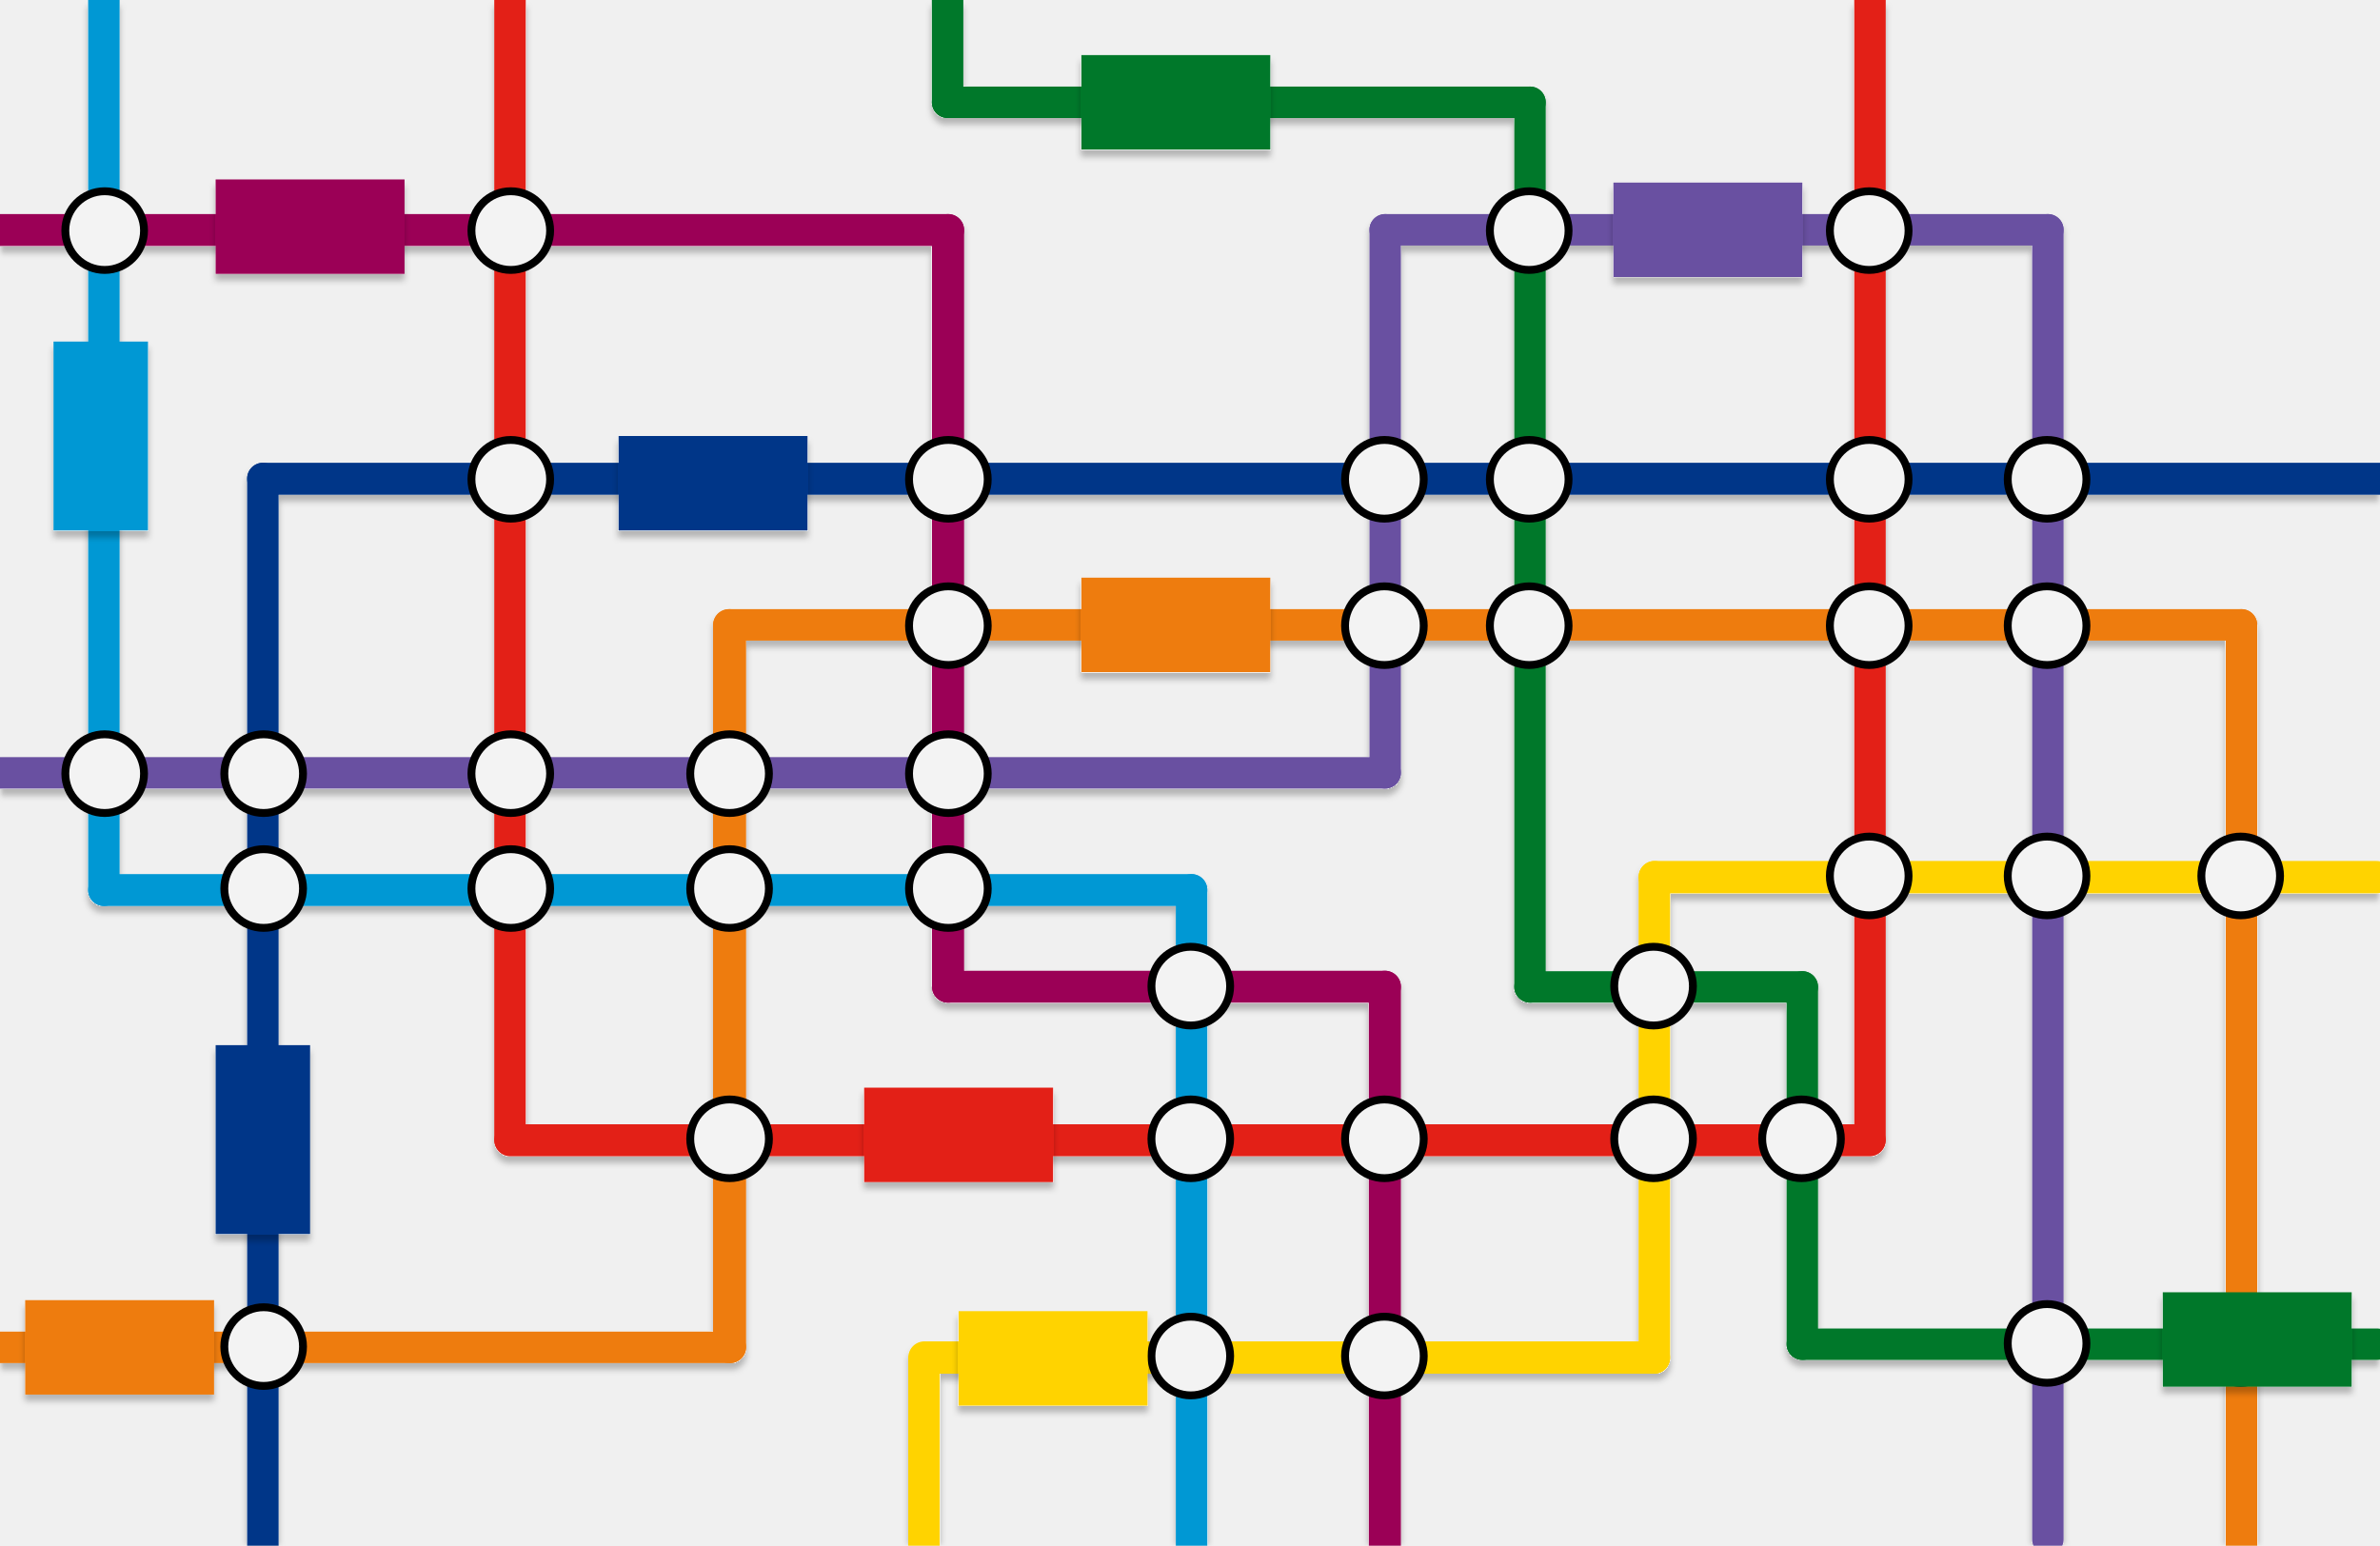
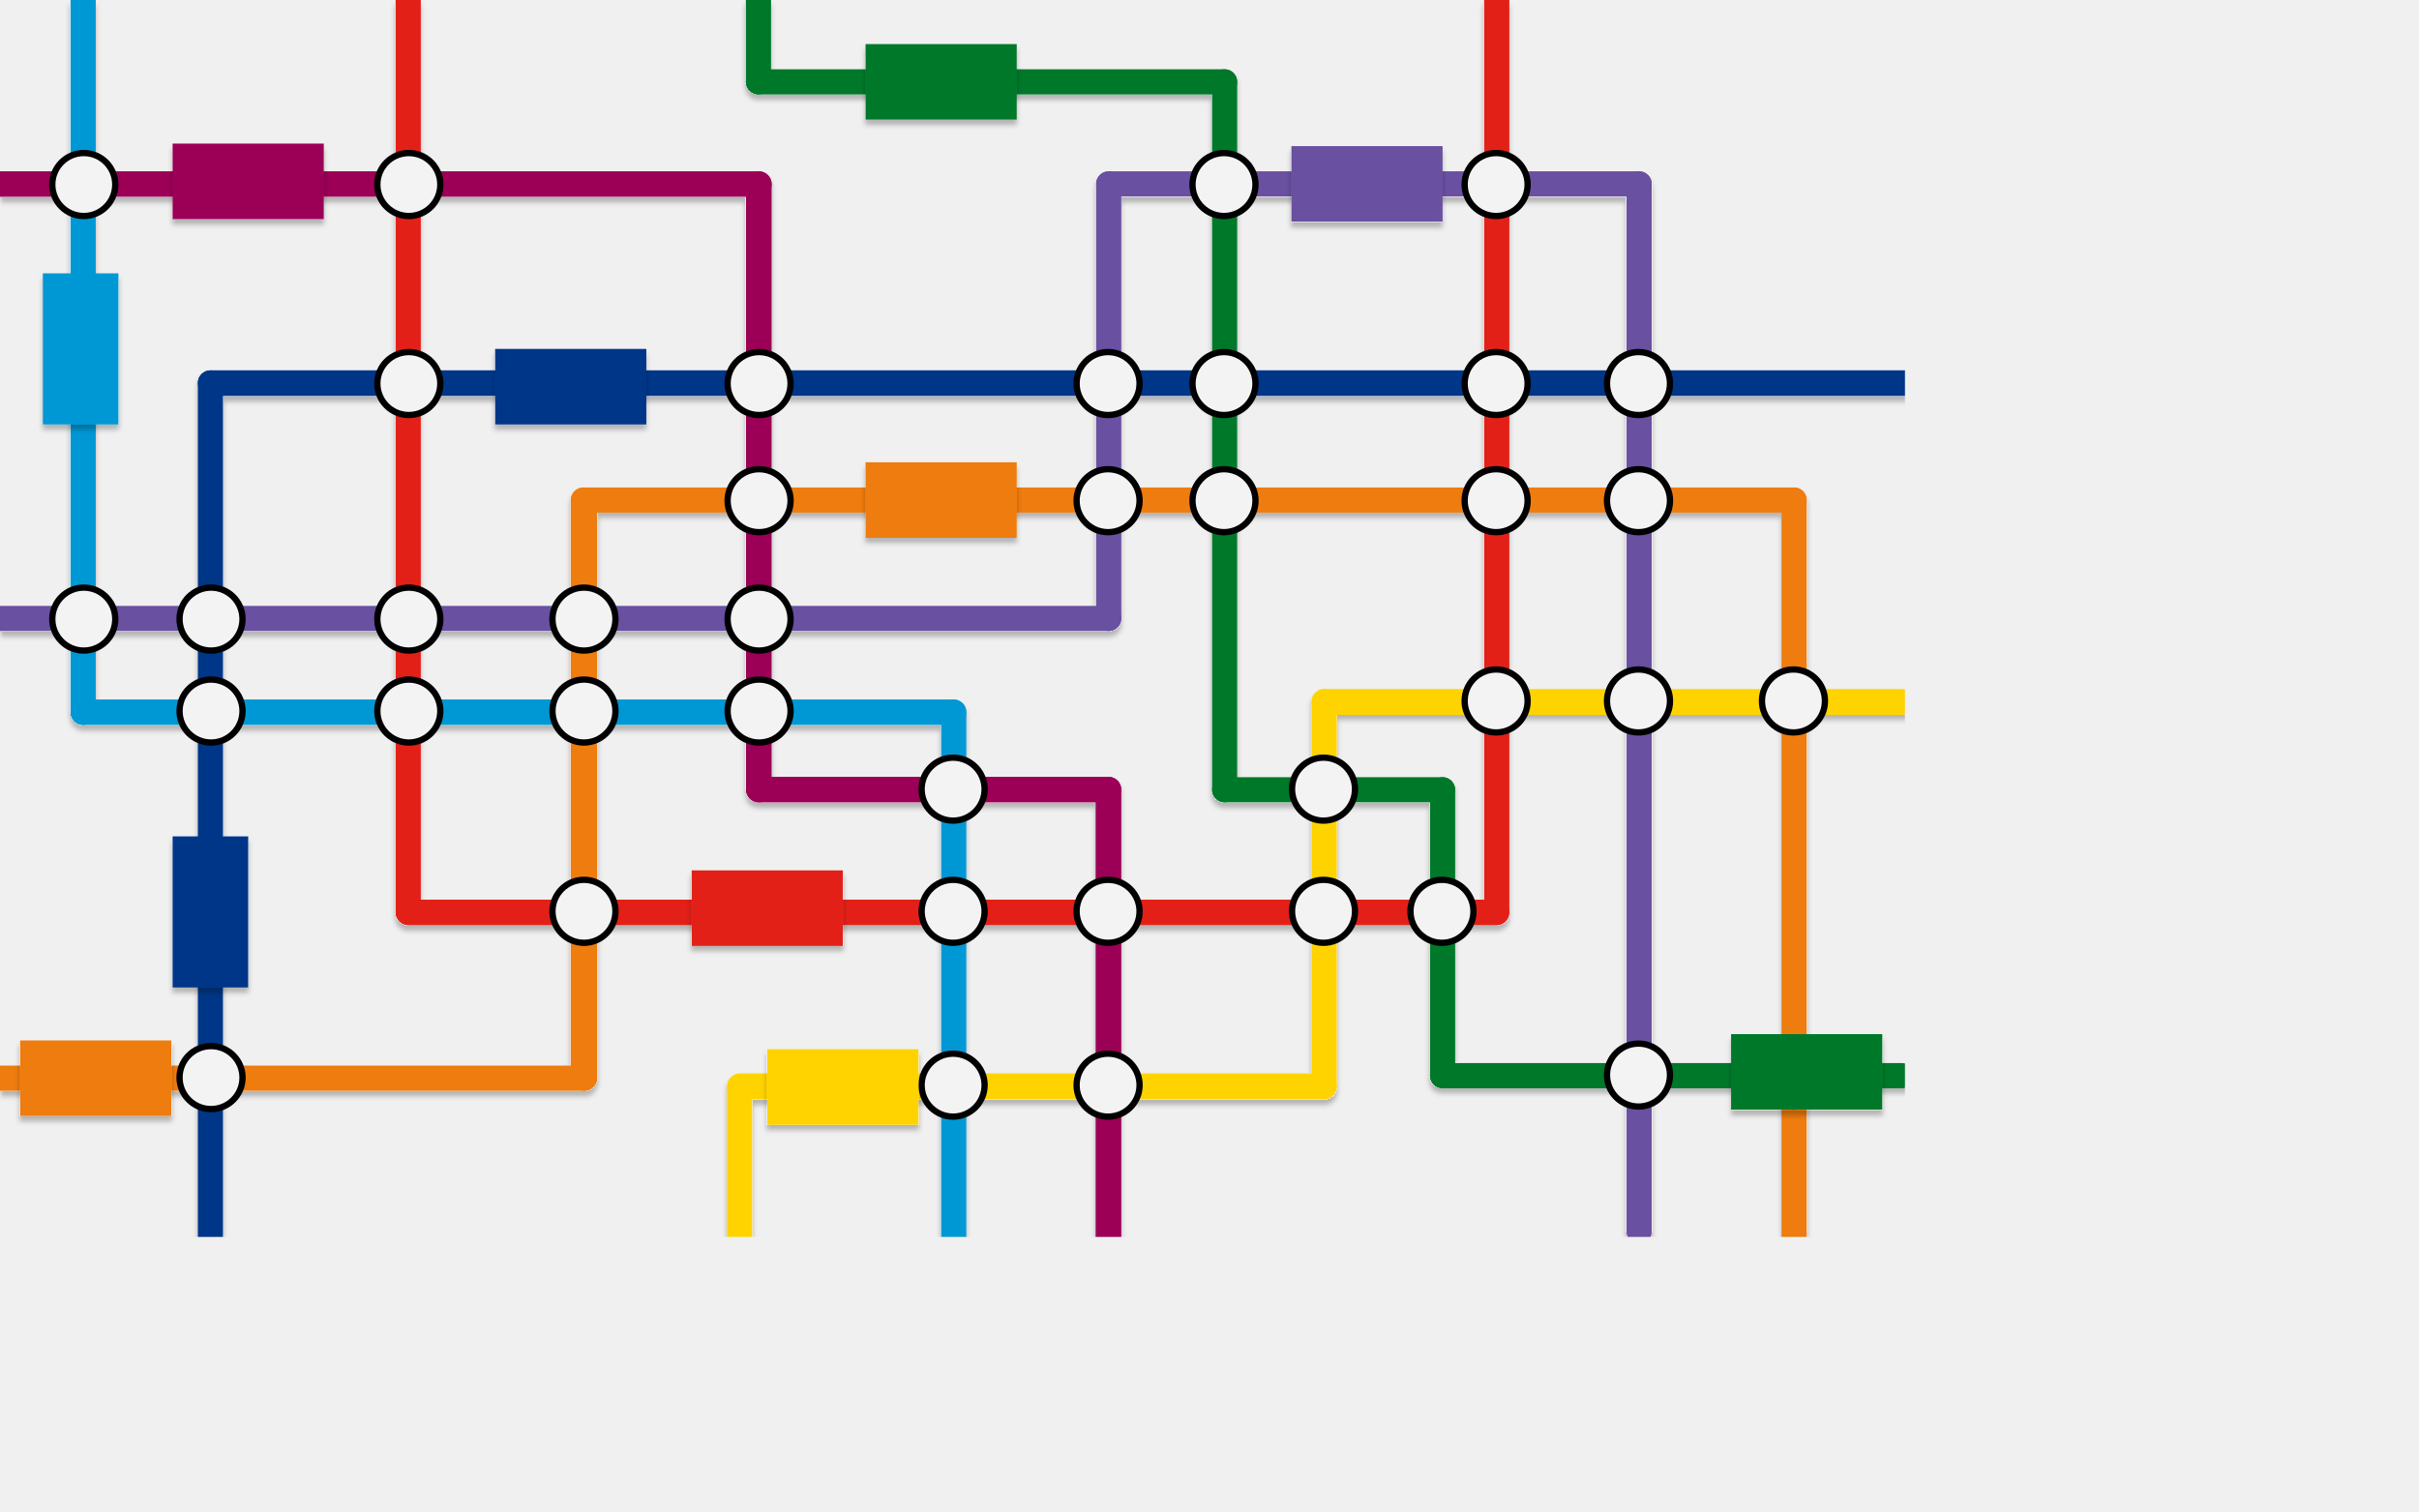
- <svg xmlns="http://www.w3.org/2000/svg" width="1512" height="982" viewBox="0 0 1512 982" fill="none">
+ <svg xmlns="http://www.w3.org/2000/svg" width="1920" height="1200" viewBox="0 0 1920 1200" fill="none">
  <g id="Metro Map 1" clip-path="url(#clip0_1_3)">
    <g id="Lines">
      <g id="Red line" filter="url(#filter0_d_1_3)">
        <rect id="Rectangle 1" x="314" y="-13" width="20" height="746.989" rx="10" fill="#E32017" />
        <rect id="Rectangle 3" x="1178" y="-13" width="20" height="746.989" rx="10" fill="#E32017" />
        <rect id="Rectangle 2" x="314" y="714.254" width="884" height="20.354" rx="10.177" fill="#E32017" />
      </g>
      <g id="Met line" filter="url(#filter1_d_1_3)">
        <rect id="Rectangle 4" x="-18" y="136" width="630.499" height="20.284" rx="10.142" fill="#9B0056" />
        <rect id="Rectangle 5" x="592.094" y="136" width="20.404" height="501.007" rx="10.202" fill="#9B0056" />
        <rect id="Rectangle 6" x="592.094" y="616.723" width="297.906" height="20.284" rx="10.142" fill="#9B0056" />
        <rect id="Rectangle 7" x="869.596" y="616.723" width="20.404" height="377.277" rx="10.202" fill="#9B0056" />
      </g>
      <g id="Purple line" filter="url(#filter2_d_1_3)">
        <rect id="Rectangle 8" x="-11" y="481" width="901" height="20" rx="10" fill="#6950A1" />
        <rect id="Rectangle 9" x="870" y="136" width="20" height="365" rx="10" fill="#6950A1" />
        <rect id="Rectangle 10" x="870" y="136" width="441" height="20" rx="10" fill="#6950A1" />
        <rect id="Rectangle 11" x="1291" y="136" width="20" height="852" rx="10" fill="#6950A1" />
      </g>
      <g id="Blue line" filter="url(#filter3_d_1_3)">
        <rect id="Rectangle 12" x="157" y="294" width="20" height="700" rx="10" fill="#003688" />
        <rect id="Rectangle 13" x="157" y="294" width="1400" height="20.349" rx="10.174" fill="#003688" />
      </g>
      <g id="Orange line" filter="url(#filter4_d_1_3)">
        <rect id="Rectangle 14" x="-18" y="846" width="492" height="20" rx="10" fill="#EE7C0E" />
        <rect id="Rectangle 15" x="453" y="387" width="21" height="479" rx="10.5" fill="#EE7C0E" />
        <rect id="Rectangle 16" x="453" y="387" width="981" height="20" rx="10" fill="#EE7C0E" />
        <rect id="Rectangle 17" x="1414" y="387" width="20" height="607" rx="10" fill="#EE7C0E" />
      </g>
      <g id="Yellow line" filter="url(#filter5_d_1_3)">
        <rect id="Rectangle 18" x="577" y="854.248" width="20" height="139.752" rx="10" fill="#FFD300" />
        <rect id="Rectangle 19" x="577" y="852.193" width="484" height="20.552" rx="10.276" fill="#FFD300" />
        <rect id="Rectangle 20" x="1041" y="547" width="20" height="325.745" rx="10" fill="#FFD300" />
        <rect id="Rectangle 21" x="1041" y="547" width="479" height="20.552" rx="10.276" fill="#FFD300" />
      </g>
      <g id="Green line" filter="url(#filter6_d_1_3)">
        <rect id="Rectangle 22" x="1135" y="844" width="385" height="20" rx="10" fill="#00782A" />
        <rect id="Rectangle 23" x="1135" y="617" width="20" height="247" rx="10" fill="#00782A" />
        <rect id="Rectangle 24" x="962" y="617" width="193" height="20" rx="10" fill="#00782A" />
        <rect id="Rectangle 25" x="962" y="55" width="20" height="582" rx="10" fill="#00782A" />
        <rect id="Rectangle 26" x="592" y="55" width="390" height="20" rx="10" fill="#00782A" />
        <rect id="Rectangle 27" x="592" y="-13" width="20" height="88" rx="10" fill="#00782A" />
      </g>
      <g id="Light blue line" filter="url(#filter7_d_1_3)">
        <rect id="Rectangle 28" x="56" y="-13" width="20" height="588.599" rx="10" fill="#0098D4" />
        <rect id="Rectangle 29" x="56" y="555.337" width="711" height="20.262" rx="10.131" fill="#0098D4" />
        <rect id="Rectangle 30" x="747" y="555.337" width="20" height="438.663" rx="10" fill="#0098D4" />
      </g>
    </g>
    <g id="Interchanges">
      <g id="Interchange 1">
        <circle id="Ellipse 2" cx="324.5" cy="146.5" r="27.5" fill="black" />
        <circle id="Ellipse 1" cx="324.5" cy="146.5" r="22.5" fill="white" fill-opacity="0.95" />
      </g>
      <g id="Interchange 2">
        <circle id="Ellipse 2_2" cx="879.5" cy="723.5" r="27.5" fill="black" />
        <circle id="Ellipse 1_2" cx="879.5" cy="723.5" r="22.5" fill="white" fill-opacity="0.95" />
      </g>
      <g id="Interchange 3">
        <circle id="Ellipse 2_3" cx="324.5" cy="491.5" r="27.5" fill="black" />
        <circle id="Ellipse 1_3" cx="324.5" cy="491.5" r="22.5" fill="white" fill-opacity="0.95" />
      </g>
      <g id="Interchange 4">
        <circle id="Ellipse 2_4" cx="602.5" cy="491.5" r="27.5" fill="black" />
        <circle id="Ellipse 1_4" cx="602.5" cy="491.5" r="22.5" fill="white" fill-opacity="0.95" />
      </g>
      <g id="Interchange 5">
        <circle id="Ellipse 2_5" cx="1187.5" cy="146.5" r="27.5" fill="black" />
        <circle id="Ellipse 1_5" cx="1187.5" cy="146.5" r="22.5" fill="white" fill-opacity="0.95" />
      </g>
      <g id="Interchange 6">
        <circle id="Ellipse 2_6" cx="167.5" cy="491.5" r="27.5" fill="black" />
        <circle id="Ellipse 1_6" cx="167.5" cy="491.5" r="22.5" fill="white" fill-opacity="0.95" />
      </g>
      <g id="Interchange 7">
        <circle id="Ellipse 2_7" cx="324.5" cy="304.5" r="27.5" fill="black" />
        <circle id="Ellipse 1_7" cx="324.5" cy="304.5" r="22.5" fill="white" fill-opacity="0.95" />
      </g>
      <g id="Interchange 8">
        <circle id="Ellipse 2_8" cx="602.5" cy="304.5" r="27.5" fill="black" />
        <circle id="Ellipse 1_8" cx="602.5" cy="304.5" r="22.5" fill="white" fill-opacity="0.95" />
      </g>
      <g id="Interchange 9">
        <circle id="Ellipse 2_9" cx="879.5" cy="304.5" r="27.5" fill="black" />
        <circle id="Ellipse 1_9" cx="879.5" cy="304.5" r="22.5" fill="white" fill-opacity="0.95" />
      </g>
      <g id="Interchange 10">
        <circle id="Ellipse 2_10" cx="1187.5" cy="304.5" r="27.5" fill="black" />
        <circle id="Ellipse 1_10" cx="1187.5" cy="304.5" r="22.5" fill="white" fill-opacity="0.95" />
      </g>
      <g id="Interchange 11">
        <circle id="Ellipse 2_11" cx="1300.5" cy="304.5" r="27.5" fill="black" />
        <circle id="Ellipse 1_11" cx="1300.5" cy="304.5" r="22.5" fill="white" fill-opacity="0.95" />
      </g>
      <g id="Interchange 12">
        <circle id="Ellipse 2_12" cx="1300.5" cy="397.5" r="27.5" fill="black" />
        <circle id="Ellipse 1_12" cx="1300.5" cy="397.5" r="22.5" fill="white" fill-opacity="0.95" />
      </g>
      <g id="Interchange 13">
        <circle id="Ellipse 2_13" cx="1187.5" cy="397.5" r="27.5" fill="black" />
        <circle id="Ellipse 1_13" cx="1187.5" cy="397.5" r="22.5" fill="white" fill-opacity="0.95" />
      </g>
      <g id="Interchange 14">
        <circle id="Ellipse 2_14" cx="879.5" cy="397.5" r="27.5" fill="black" />
        <circle id="Ellipse 1_14" cx="879.5" cy="397.5" r="22.5" fill="white" fill-opacity="0.95" />
      </g>
      <g id="Interchange 15">
        <circle id="Ellipse 2_15" cx="463.5" cy="491.5" r="27.5" fill="black" />
        <circle id="Ellipse 1_15" cx="463.5" cy="491.5" r="22.5" fill="white" fill-opacity="0.95" />
      </g>
      <g id="Interchange 16">
        <circle id="Ellipse 2_16" cx="463.5" cy="723.5" r="27.5" fill="black" />
        <circle id="Ellipse 1_16" cx="463.5" cy="723.5" r="22.5" fill="white" fill-opacity="0.95" />
      </g>
      <g id="Interchange 17">
        <circle id="Ellipse 2_17" cx="167.5" cy="855.5" r="27.5" fill="black" />
        <circle id="Ellipse 1_17" cx="167.5" cy="855.5" r="22.5" fill="white" fill-opacity="0.95" />
      </g>
      <g id="Interchange 18">
        <circle id="Ellipse 2_18" cx="879.5" cy="861.5" r="27.5" fill="black" />
        <circle id="Ellipse 1_18" cx="879.5" cy="861.5" r="22.5" fill="white" fill-opacity="0.95" />
      </g>
      <g id="Interchange 19">
        <circle id="Ellipse 2_19" cx="1050.5" cy="723.5" r="27.5" fill="black" />
        <circle id="Ellipse 1_19" cx="1050.5" cy="723.5" r="22.5" fill="white" fill-opacity="0.95" />
      </g>
      <g id="Interchange 20">
        <circle id="Ellipse 2_20" cx="1187.5" cy="556.5" r="27.5" fill="black" />
        <circle id="Ellipse 1_20" cx="1187.5" cy="556.5" r="22.5" fill="white" fill-opacity="0.95" />
      </g>
      <g id="Interchange 21">
        <circle id="Ellipse 2_21" cx="1300.5" cy="556.5" r="27.5" fill="black" />
        <circle id="Ellipse 1_21" cx="1300.5" cy="556.5" r="22.5" fill="white" fill-opacity="0.95" />
      </g>
      <g id="Interchange 22">
        <circle id="Ellipse 2_22" cx="1423.5" cy="556.5" r="27.5" fill="black" />
        <circle id="Ellipse 1_22" cx="1423.5" cy="556.5" r="22.5" fill="white" fill-opacity="0.95" />
      </g>
      <g id="Interchange 23">
        <circle id="Ellipse 2_23" cx="971.5" cy="304.5" r="27.5" fill="black" />
        <circle id="Ellipse 1_23" cx="971.5" cy="304.5" r="22.5" fill="white" fill-opacity="0.95" />
      </g>
      <g id="Interchange 24">
        <circle id="Ellipse 2_24" cx="971.5" cy="397.5" r="27.5" fill="black" />
        <circle id="Ellipse 1_24" cx="971.5" cy="397.5" r="22.5" fill="white" fill-opacity="0.95" />
      </g>
      <g id="Interchange 25">
        <circle id="Ellipse 2_25" cx="602.5" cy="397.5" r="27.5" fill="black" />
        <circle id="Ellipse 1_25" cx="602.5" cy="397.5" r="22.5" fill="white" fill-opacity="0.95" />
      </g>
      <g id="Interchange 26">
        <circle id="Ellipse 2_26" cx="1050.5" cy="626.5" r="27.5" fill="black" />
        <circle id="Ellipse 1_26" cx="1050.5" cy="626.5" r="22.5" fill="white" fill-opacity="0.95" />
      </g>
      <g id="Interchange 27">
        <circle id="Ellipse 2_27" cx="1144.5" cy="723.5" r="27.5" fill="black" />
        <circle id="Ellipse 1_27" cx="1144.5" cy="723.5" r="22.5" fill="white" fill-opacity="0.95" />
      </g>
      <g id="Interchange 28">
        <circle id="Ellipse 2_28" cx="1300.5" cy="853.5" r="27.5" fill="black" />
        <circle id="Ellipse 1_28" cx="1300.5" cy="853.5" r="22.5" fill="white" fill-opacity="0.95" />
      </g>
      <g id="Interchange 29">
        <circle id="Ellipse 2_29" cx="1423.5" cy="853.5" r="27.5" fill="black" />
        <circle id="Ellipse 1_29" cx="1423.5" cy="853.5" r="22.5" fill="white" fill-opacity="0.95" />
      </g>
      <g id="Interchange 30">
        <circle id="Ellipse 2_30" cx="971.5" cy="146.5" r="27.5" fill="black" />
        <circle id="Ellipse 1_30" cx="971.5" cy="146.5" r="22.5" fill="white" fill-opacity="0.95" />
      </g>
      <g id="Interchange 31">
        <circle id="Ellipse 2_31" cx="66.5" cy="491.5" r="27.5" fill="black" />
        <circle id="Ellipse 1_31" cx="66.5" cy="491.5" r="22.5" fill="white" fill-opacity="0.95" />
      </g>
      <g id="Interchange 32">
        <circle id="Ellipse 2_32" cx="167.5" cy="564.5" r="27.5" fill="black" />
        <circle id="Ellipse 1_32" cx="167.5" cy="564.5" r="22.5" fill="white" fill-opacity="0.95" />
      </g>
      <g id="Interchange 33">
        <circle id="Ellipse 2_33" cx="324.5" cy="564.5" r="27.5" fill="black" />
        <circle id="Ellipse 1_33" cx="324.5" cy="564.5" r="22.5" fill="white" fill-opacity="0.95" />
      </g>
      <g id="Interchange 34">
        <circle id="Ellipse 2_34" cx="463.5" cy="564.5" r="27.5" fill="black" />
        <circle id="Ellipse 1_34" cx="463.5" cy="564.5" r="22.5" fill="white" fill-opacity="0.95" />
      </g>
      <g id="Interchange 35">
        <circle id="Ellipse 2_35" cx="602.5" cy="564.5" r="27.5" fill="black" />
        <circle id="Ellipse 1_35" cx="602.5" cy="564.5" r="22.5" fill="white" fill-opacity="0.95" />
      </g>
      <g id="Interchange 36">
        <circle id="Ellipse 2_36" cx="756.5" cy="626.5" r="27.5" fill="black" />
        <circle id="Ellipse 1_36" cx="756.5" cy="626.5" r="22.5" fill="white" fill-opacity="0.95" />
      </g>
      <g id="Interchange 37">
        <circle id="Ellipse 2_37" cx="756.5" cy="723.5" r="27.5" fill="black" />
        <circle id="Ellipse 1_37" cx="756.5" cy="723.5" r="22.5" fill="white" fill-opacity="0.95" />
      </g>
      <g id="Interchange 38">
        <circle id="Ellipse 2_38" cx="756.5" cy="861.5" r="27.5" fill="black" />
        <circle id="Ellipse 1_38" cx="756.5" cy="861.5" r="22.5" fill="white" fill-opacity="0.95" />
      </g>
      <g id="Interchange 39">
        <circle id="Ellipse 2_39" cx="66.5" cy="146.5" r="27.5" fill="black" />
        <circle id="Ellipse 1_39" cx="66.5" cy="146.5" r="22.5" fill="white" fill-opacity="0.95" />
      </g>
    </g>
    <g id="Trains">
      <g id="Train 1" filter="url(#filter8_d_1_3)">
        <rect x="16" y="826" width="120" height="60" fill="#EE7C0E" />
      </g>
      <g id="Train 2" filter="url(#filter9_d_1_3)">
        <rect x="609" y="833" width="120" height="60" fill="#FFD300" />
      </g>
      <g id="Train 9" filter="url(#filter10_d_1_3)">
        <rect x="549" y="691" width="120" height="60" fill="#E32017" />
      </g>
      <g id="Train 3" filter="url(#filter11_d_1_3)">
        <rect x="1374" y="821" width="120" height="60" fill="#00782A" />
      </g>
      <g id="Train 4" filter="url(#filter12_d_1_3)">
        <rect x="137" y="784" width="120" height="60" transform="rotate(-90 137 784)" fill="#003688" />
      </g>
      <g id="Train 8" filter="url(#filter13_d_1_3)">
        <rect x="34" y="337" width="120" height="60" transform="rotate(-90 34 337)" fill="#0098D4" />
      </g>
      <g id="Train 5" filter="url(#filter14_d_1_3)">
        <rect x="687" y="367" width="120" height="60" fill="#EE7C0E" />
      </g>
      <g id="Train 10" filter="url(#filter15_d_1_3)">
        <rect x="1025" y="116" width="120" height="60" fill="#6950A1" />
      </g>
      <g id="Train 11" filter="url(#filter16_d_1_3)">
        <rect x="687" y="35" width="120" height="60" fill="#00782A" />
      </g>
      <g id="Train 6" filter="url(#filter17_d_1_3)">
        <rect x="393" y="277" width="120" height="60" fill="#003688" />
      </g>
      <g id="Train 7" filter="url(#filter18_d_1_3)">
        <rect x="137" y="114" width="120" height="60" fill="#9B0056" />
      </g>
    </g>
  </g>
  <defs>
    <filter id="filter0_d_1_3" x="310" y="-13" width="892" height="755.608" filterUnits="userSpaceOnUse" color-interpolation-filters="sRGB">
      <feFlood flood-opacity="0" result="BackgroundImageFix" />
      <feColorMatrix in="SourceAlpha" type="matrix" values="0 0 0 0 0 0 0 0 0 0 0 0 0 0 0 0 0 0 127 0" result="hardAlpha" />
      <feOffset dy="4" />
      <feGaussianBlur stdDeviation="2" />
      <feComposite in2="hardAlpha" operator="out" />
      <feColorMatrix type="matrix" values="0 0 0 0 0 0 0 0 0 0 0 0 0 0 0 0 0 0 0.25 0" />
      <feBlend mode="normal" in2="BackgroundImageFix" result="effect1_dropShadow_1_3" />
      <feBlend mode="normal" in="SourceGraphic" in2="effect1_dropShadow_1_3" result="shape" />
    </filter>
    <filter id="filter1_d_1_3" x="-22" y="136" width="916" height="866" filterUnits="userSpaceOnUse" color-interpolation-filters="sRGB">
      <feFlood flood-opacity="0" result="BackgroundImageFix" />
      <feColorMatrix in="SourceAlpha" type="matrix" values="0 0 0 0 0 0 0 0 0 0 0 0 0 0 0 0 0 0 127 0" result="hardAlpha" />
      <feOffset dy="4" />
      <feGaussianBlur stdDeviation="2" />
      <feComposite in2="hardAlpha" operator="out" />
      <feColorMatrix type="matrix" values="0 0 0 0 0 0 0 0 0 0 0 0 0 0 0 0 0 0 0.25 0" />
      <feBlend mode="normal" in2="BackgroundImageFix" result="effect1_dropShadow_1_3" />
      <feBlend mode="normal" in="SourceGraphic" in2="effect1_dropShadow_1_3" result="shape" />
    </filter>
    <filter id="filter2_d_1_3" x="-15" y="136" width="1330" height="860" filterUnits="userSpaceOnUse" color-interpolation-filters="sRGB">
      <feFlood flood-opacity="0" result="BackgroundImageFix" />
      <feColorMatrix in="SourceAlpha" type="matrix" values="0 0 0 0 0 0 0 0 0 0 0 0 0 0 0 0 0 0 127 0" result="hardAlpha" />
      <feOffset dy="4" />
      <feGaussianBlur stdDeviation="2" />
      <feComposite in2="hardAlpha" operator="out" />
      <feColorMatrix type="matrix" values="0 0 0 0 0 0 0 0 0 0 0 0 0 0 0 0 0 0 0.25 0" />
      <feBlend mode="normal" in2="BackgroundImageFix" result="effect1_dropShadow_1_3" />
      <feBlend mode="normal" in="SourceGraphic" in2="effect1_dropShadow_1_3" result="shape" />
    </filter>
    <filter id="filter3_d_1_3" x="153" y="294" width="1408" height="708" filterUnits="userSpaceOnUse" color-interpolation-filters="sRGB">
      <feFlood flood-opacity="0" result="BackgroundImageFix" />
      <feColorMatrix in="SourceAlpha" type="matrix" values="0 0 0 0 0 0 0 0 0 0 0 0 0 0 0 0 0 0 127 0" result="hardAlpha" />
      <feOffset dy="4" />
      <feGaussianBlur stdDeviation="2" />
      <feComposite in2="hardAlpha" operator="out" />
      <feColorMatrix type="matrix" values="0 0 0 0 0 0 0 0 0 0 0 0 0 0 0 0 0 0 0.25 0" />
      <feBlend mode="normal" in2="BackgroundImageFix" result="effect1_dropShadow_1_3" />
      <feBlend mode="normal" in="SourceGraphic" in2="effect1_dropShadow_1_3" result="shape" />
    </filter>
    <filter id="filter4_d_1_3" x="-22" y="387" width="1460" height="615" filterUnits="userSpaceOnUse" color-interpolation-filters="sRGB">
      <feFlood flood-opacity="0" result="BackgroundImageFix" />
      <feColorMatrix in="SourceAlpha" type="matrix" values="0 0 0 0 0 0 0 0 0 0 0 0 0 0 0 0 0 0 127 0" result="hardAlpha" />
      <feOffset dy="4" />
      <feGaussianBlur stdDeviation="2" />
      <feComposite in2="hardAlpha" operator="out" />
      <feColorMatrix type="matrix" values="0 0 0 0 0 0 0 0 0 0 0 0 0 0 0 0 0 0 0.25 0" />
      <feBlend mode="normal" in2="BackgroundImageFix" result="effect1_dropShadow_1_3" />
      <feBlend mode="normal" in="SourceGraphic" in2="effect1_dropShadow_1_3" result="shape" />
    </filter>
    <filter id="filter5_d_1_3" x="573" y="547" width="951" height="455" filterUnits="userSpaceOnUse" color-interpolation-filters="sRGB">
      <feFlood flood-opacity="0" result="BackgroundImageFix" />
      <feColorMatrix in="SourceAlpha" type="matrix" values="0 0 0 0 0 0 0 0 0 0 0 0 0 0 0 0 0 0 127 0" result="hardAlpha" />
      <feOffset dy="4" />
      <feGaussianBlur stdDeviation="2" />
      <feComposite in2="hardAlpha" operator="out" />
      <feColorMatrix type="matrix" values="0 0 0 0 0 0 0 0 0 0 0 0 0 0 0 0 0 0 0.25 0" />
      <feBlend mode="normal" in2="BackgroundImageFix" result="effect1_dropShadow_1_3" />
      <feBlend mode="normal" in="SourceGraphic" in2="effect1_dropShadow_1_3" result="shape" />
    </filter>
    <filter id="filter6_d_1_3" x="588" y="-13" width="936" height="885" filterUnits="userSpaceOnUse" color-interpolation-filters="sRGB">
      <feFlood flood-opacity="0" result="BackgroundImageFix" />
      <feColorMatrix in="SourceAlpha" type="matrix" values="0 0 0 0 0 0 0 0 0 0 0 0 0 0 0 0 0 0 127 0" result="hardAlpha" />
      <feOffset dy="4" />
      <feGaussianBlur stdDeviation="2" />
      <feComposite in2="hardAlpha" operator="out" />
      <feColorMatrix type="matrix" values="0 0 0 0 0 0 0 0 0 0 0 0 0 0 0 0 0 0 0.25 0" />
      <feBlend mode="normal" in2="BackgroundImageFix" result="effect1_dropShadow_1_3" />
      <feBlend mode="normal" in="SourceGraphic" in2="effect1_dropShadow_1_3" result="shape" />
    </filter>
    <filter id="filter7_d_1_3" x="52" y="-13" width="719" height="1015" filterUnits="userSpaceOnUse" color-interpolation-filters="sRGB">
      <feFlood flood-opacity="0" result="BackgroundImageFix" />
      <feColorMatrix in="SourceAlpha" type="matrix" values="0 0 0 0 0 0 0 0 0 0 0 0 0 0 0 0 0 0 127 0" result="hardAlpha" />
      <feOffset dy="4" />
      <feGaussianBlur stdDeviation="2" />
      <feComposite in2="hardAlpha" operator="out" />
      <feColorMatrix type="matrix" values="0 0 0 0 0 0 0 0 0 0 0 0 0 0 0 0 0 0 0.25 0" />
      <feBlend mode="normal" in2="BackgroundImageFix" result="effect1_dropShadow_1_3" />
      <feBlend mode="normal" in="SourceGraphic" in2="effect1_dropShadow_1_3" result="shape" />
    </filter>
    <filter id="filter8_d_1_3" x="12" y="826" width="128" height="68" filterUnits="userSpaceOnUse" color-interpolation-filters="sRGB">
      <feFlood flood-opacity="0" result="BackgroundImageFix" />
      <feColorMatrix in="SourceAlpha" type="matrix" values="0 0 0 0 0 0 0 0 0 0 0 0 0 0 0 0 0 0 127 0" result="hardAlpha" />
      <feOffset dy="4" />
      <feGaussianBlur stdDeviation="2" />
      <feComposite in2="hardAlpha" operator="out" />
      <feColorMatrix type="matrix" values="0 0 0 0 0 0 0 0 0 0 0 0 0 0 0 0 0 0 0.25 0" />
      <feBlend mode="normal" in2="BackgroundImageFix" result="effect1_dropShadow_1_3" />
      <feBlend mode="normal" in="SourceGraphic" in2="effect1_dropShadow_1_3" result="shape" />
    </filter>
    <filter id="filter9_d_1_3" x="605" y="833" width="128" height="68" filterUnits="userSpaceOnUse" color-interpolation-filters="sRGB">
      <feFlood flood-opacity="0" result="BackgroundImageFix" />
      <feColorMatrix in="SourceAlpha" type="matrix" values="0 0 0 0 0 0 0 0 0 0 0 0 0 0 0 0 0 0 127 0" result="hardAlpha" />
      <feOffset dy="4" />
      <feGaussianBlur stdDeviation="2" />
      <feComposite in2="hardAlpha" operator="out" />
      <feColorMatrix type="matrix" values="0 0 0 0 0 0 0 0 0 0 0 0 0 0 0 0 0 0 0.25 0" />
      <feBlend mode="normal" in2="BackgroundImageFix" result="effect1_dropShadow_1_3" />
      <feBlend mode="normal" in="SourceGraphic" in2="effect1_dropShadow_1_3" result="shape" />
    </filter>
    <filter id="filter10_d_1_3" x="545" y="691" width="128" height="68" filterUnits="userSpaceOnUse" color-interpolation-filters="sRGB">
      <feFlood flood-opacity="0" result="BackgroundImageFix" />
      <feColorMatrix in="SourceAlpha" type="matrix" values="0 0 0 0 0 0 0 0 0 0 0 0 0 0 0 0 0 0 127 0" result="hardAlpha" />
      <feOffset dy="4" />
      <feGaussianBlur stdDeviation="2" />
      <feComposite in2="hardAlpha" operator="out" />
      <feColorMatrix type="matrix" values="0 0 0 0 0 0 0 0 0 0 0 0 0 0 0 0 0 0 0.25 0" />
      <feBlend mode="normal" in2="BackgroundImageFix" result="effect1_dropShadow_1_3" />
      <feBlend mode="normal" in="SourceGraphic" in2="effect1_dropShadow_1_3" result="shape" />
    </filter>
    <filter id="filter11_d_1_3" x="1370" y="821" width="128" height="68" filterUnits="userSpaceOnUse" color-interpolation-filters="sRGB">
      <feFlood flood-opacity="0" result="BackgroundImageFix" />
      <feColorMatrix in="SourceAlpha" type="matrix" values="0 0 0 0 0 0 0 0 0 0 0 0 0 0 0 0 0 0 127 0" result="hardAlpha" />
      <feOffset dy="4" />
      <feGaussianBlur stdDeviation="2" />
      <feComposite in2="hardAlpha" operator="out" />
      <feColorMatrix type="matrix" values="0 0 0 0 0 0 0 0 0 0 0 0 0 0 0 0 0 0 0.25 0" />
      <feBlend mode="normal" in2="BackgroundImageFix" result="effect1_dropShadow_1_3" />
      <feBlend mode="normal" in="SourceGraphic" in2="effect1_dropShadow_1_3" result="shape" />
    </filter>
    <filter id="filter12_d_1_3" x="133" y="664" width="68" height="128" filterUnits="userSpaceOnUse" color-interpolation-filters="sRGB">
      <feFlood flood-opacity="0" result="BackgroundImageFix" />
      <feColorMatrix in="SourceAlpha" type="matrix" values="0 0 0 0 0 0 0 0 0 0 0 0 0 0 0 0 0 0 127 0" result="hardAlpha" />
      <feOffset dy="4" />
      <feGaussianBlur stdDeviation="2" />
      <feComposite in2="hardAlpha" operator="out" />
      <feColorMatrix type="matrix" values="0 0 0 0 0 0 0 0 0 0 0 0 0 0 0 0 0 0 0.25 0" />
      <feBlend mode="normal" in2="BackgroundImageFix" result="effect1_dropShadow_1_3" />
      <feBlend mode="normal" in="SourceGraphic" in2="effect1_dropShadow_1_3" result="shape" />
    </filter>
    <filter id="filter13_d_1_3" x="30" y="217" width="68" height="128" filterUnits="userSpaceOnUse" color-interpolation-filters="sRGB">
      <feFlood flood-opacity="0" result="BackgroundImageFix" />
      <feColorMatrix in="SourceAlpha" type="matrix" values="0 0 0 0 0 0 0 0 0 0 0 0 0 0 0 0 0 0 127 0" result="hardAlpha" />
      <feOffset dy="4" />
      <feGaussianBlur stdDeviation="2" />
      <feComposite in2="hardAlpha" operator="out" />
      <feColorMatrix type="matrix" values="0 0 0 0 0 0 0 0 0 0 0 0 0 0 0 0 0 0 0.25 0" />
      <feBlend mode="normal" in2="BackgroundImageFix" result="effect1_dropShadow_1_3" />
      <feBlend mode="normal" in="SourceGraphic" in2="effect1_dropShadow_1_3" result="shape" />
    </filter>
    <filter id="filter14_d_1_3" x="683" y="367" width="128" height="68" filterUnits="userSpaceOnUse" color-interpolation-filters="sRGB">
      <feFlood flood-opacity="0" result="BackgroundImageFix" />
      <feColorMatrix in="SourceAlpha" type="matrix" values="0 0 0 0 0 0 0 0 0 0 0 0 0 0 0 0 0 0 127 0" result="hardAlpha" />
      <feOffset dy="4" />
      <feGaussianBlur stdDeviation="2" />
      <feComposite in2="hardAlpha" operator="out" />
      <feColorMatrix type="matrix" values="0 0 0 0 0 0 0 0 0 0 0 0 0 0 0 0 0 0 0.25 0" />
      <feBlend mode="normal" in2="BackgroundImageFix" result="effect1_dropShadow_1_3" />
      <feBlend mode="normal" in="SourceGraphic" in2="effect1_dropShadow_1_3" result="shape" />
    </filter>
    <filter id="filter15_d_1_3" x="1021" y="116" width="128" height="68" filterUnits="userSpaceOnUse" color-interpolation-filters="sRGB">
      <feFlood flood-opacity="0" result="BackgroundImageFix" />
      <feColorMatrix in="SourceAlpha" type="matrix" values="0 0 0 0 0 0 0 0 0 0 0 0 0 0 0 0 0 0 127 0" result="hardAlpha" />
      <feOffset dy="4" />
      <feGaussianBlur stdDeviation="2" />
      <feComposite in2="hardAlpha" operator="out" />
      <feColorMatrix type="matrix" values="0 0 0 0 0 0 0 0 0 0 0 0 0 0 0 0 0 0 0.25 0" />
      <feBlend mode="normal" in2="BackgroundImageFix" result="effect1_dropShadow_1_3" />
      <feBlend mode="normal" in="SourceGraphic" in2="effect1_dropShadow_1_3" result="shape" />
    </filter>
    <filter id="filter16_d_1_3" x="683" y="35" width="128" height="68" filterUnits="userSpaceOnUse" color-interpolation-filters="sRGB">
      <feFlood flood-opacity="0" result="BackgroundImageFix" />
      <feColorMatrix in="SourceAlpha" type="matrix" values="0 0 0 0 0 0 0 0 0 0 0 0 0 0 0 0 0 0 127 0" result="hardAlpha" />
      <feOffset dy="4" />
      <feGaussianBlur stdDeviation="2" />
      <feComposite in2="hardAlpha" operator="out" />
      <feColorMatrix type="matrix" values="0 0 0 0 0 0 0 0 0 0 0 0 0 0 0 0 0 0 0.25 0" />
      <feBlend mode="normal" in2="BackgroundImageFix" result="effect1_dropShadow_1_3" />
      <feBlend mode="normal" in="SourceGraphic" in2="effect1_dropShadow_1_3" result="shape" />
    </filter>
    <filter id="filter17_d_1_3" x="389" y="277" width="128" height="68" filterUnits="userSpaceOnUse" color-interpolation-filters="sRGB">
      <feFlood flood-opacity="0" result="BackgroundImageFix" />
      <feColorMatrix in="SourceAlpha" type="matrix" values="0 0 0 0 0 0 0 0 0 0 0 0 0 0 0 0 0 0 127 0" result="hardAlpha" />
      <feOffset dy="4" />
      <feGaussianBlur stdDeviation="2" />
      <feComposite in2="hardAlpha" operator="out" />
      <feColorMatrix type="matrix" values="0 0 0 0 0 0 0 0 0 0 0 0 0 0 0 0 0 0 0.25 0" />
      <feBlend mode="normal" in2="BackgroundImageFix" result="effect1_dropShadow_1_3" />
      <feBlend mode="normal" in="SourceGraphic" in2="effect1_dropShadow_1_3" result="shape" />
    </filter>
    <filter id="filter18_d_1_3" x="133" y="114" width="128" height="68" filterUnits="userSpaceOnUse" color-interpolation-filters="sRGB">
      <feFlood flood-opacity="0" result="BackgroundImageFix" />
      <feColorMatrix in="SourceAlpha" type="matrix" values="0 0 0 0 0 0 0 0 0 0 0 0 0 0 0 0 0 0 127 0" result="hardAlpha" />
      <feOffset dy="4" />
      <feGaussianBlur stdDeviation="2" />
      <feComposite in2="hardAlpha" operator="out" />
      <feColorMatrix type="matrix" values="0 0 0 0 0 0 0 0 0 0 0 0 0 0 0 0 0 0 0.25 0" />
      <feBlend mode="normal" in2="BackgroundImageFix" result="effect1_dropShadow_1_3" />
      <feBlend mode="normal" in="SourceGraphic" in2="effect1_dropShadow_1_3" result="shape" />
    </filter>
    <clipPath id="clip0_1_3">
      <rect width="1512" height="982" fill="white" />
    </clipPath>
  </defs>
</svg>
